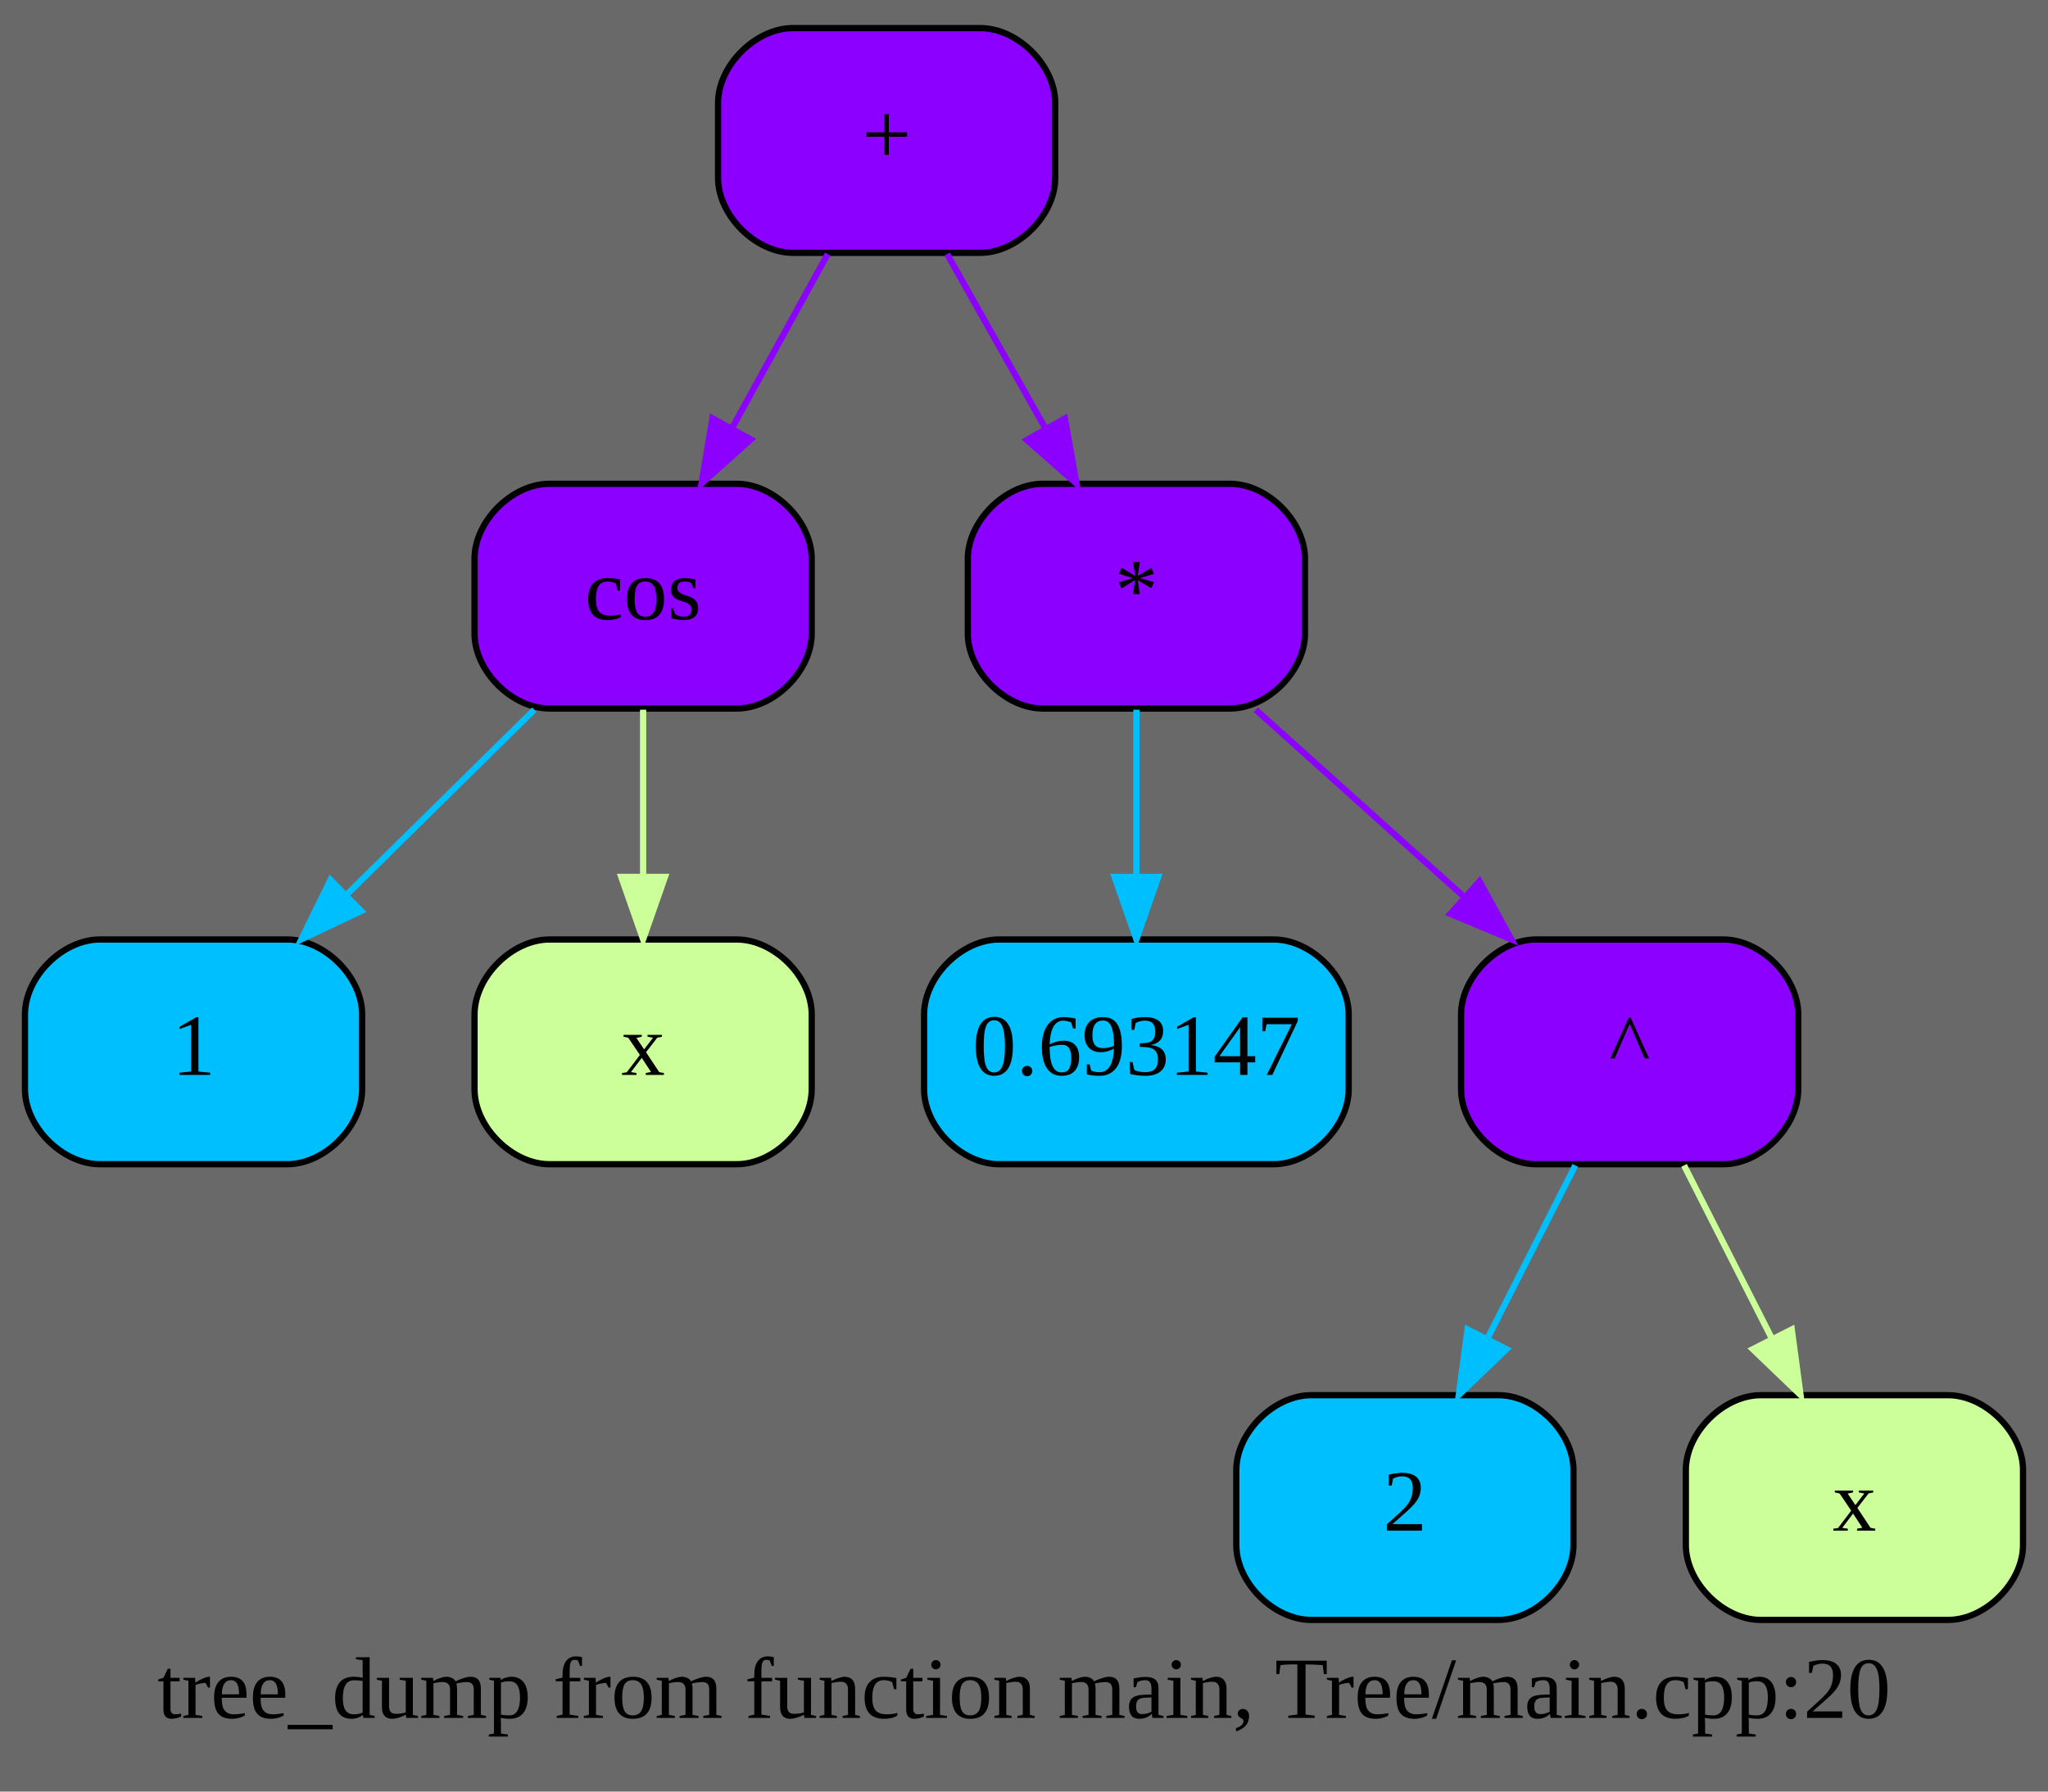
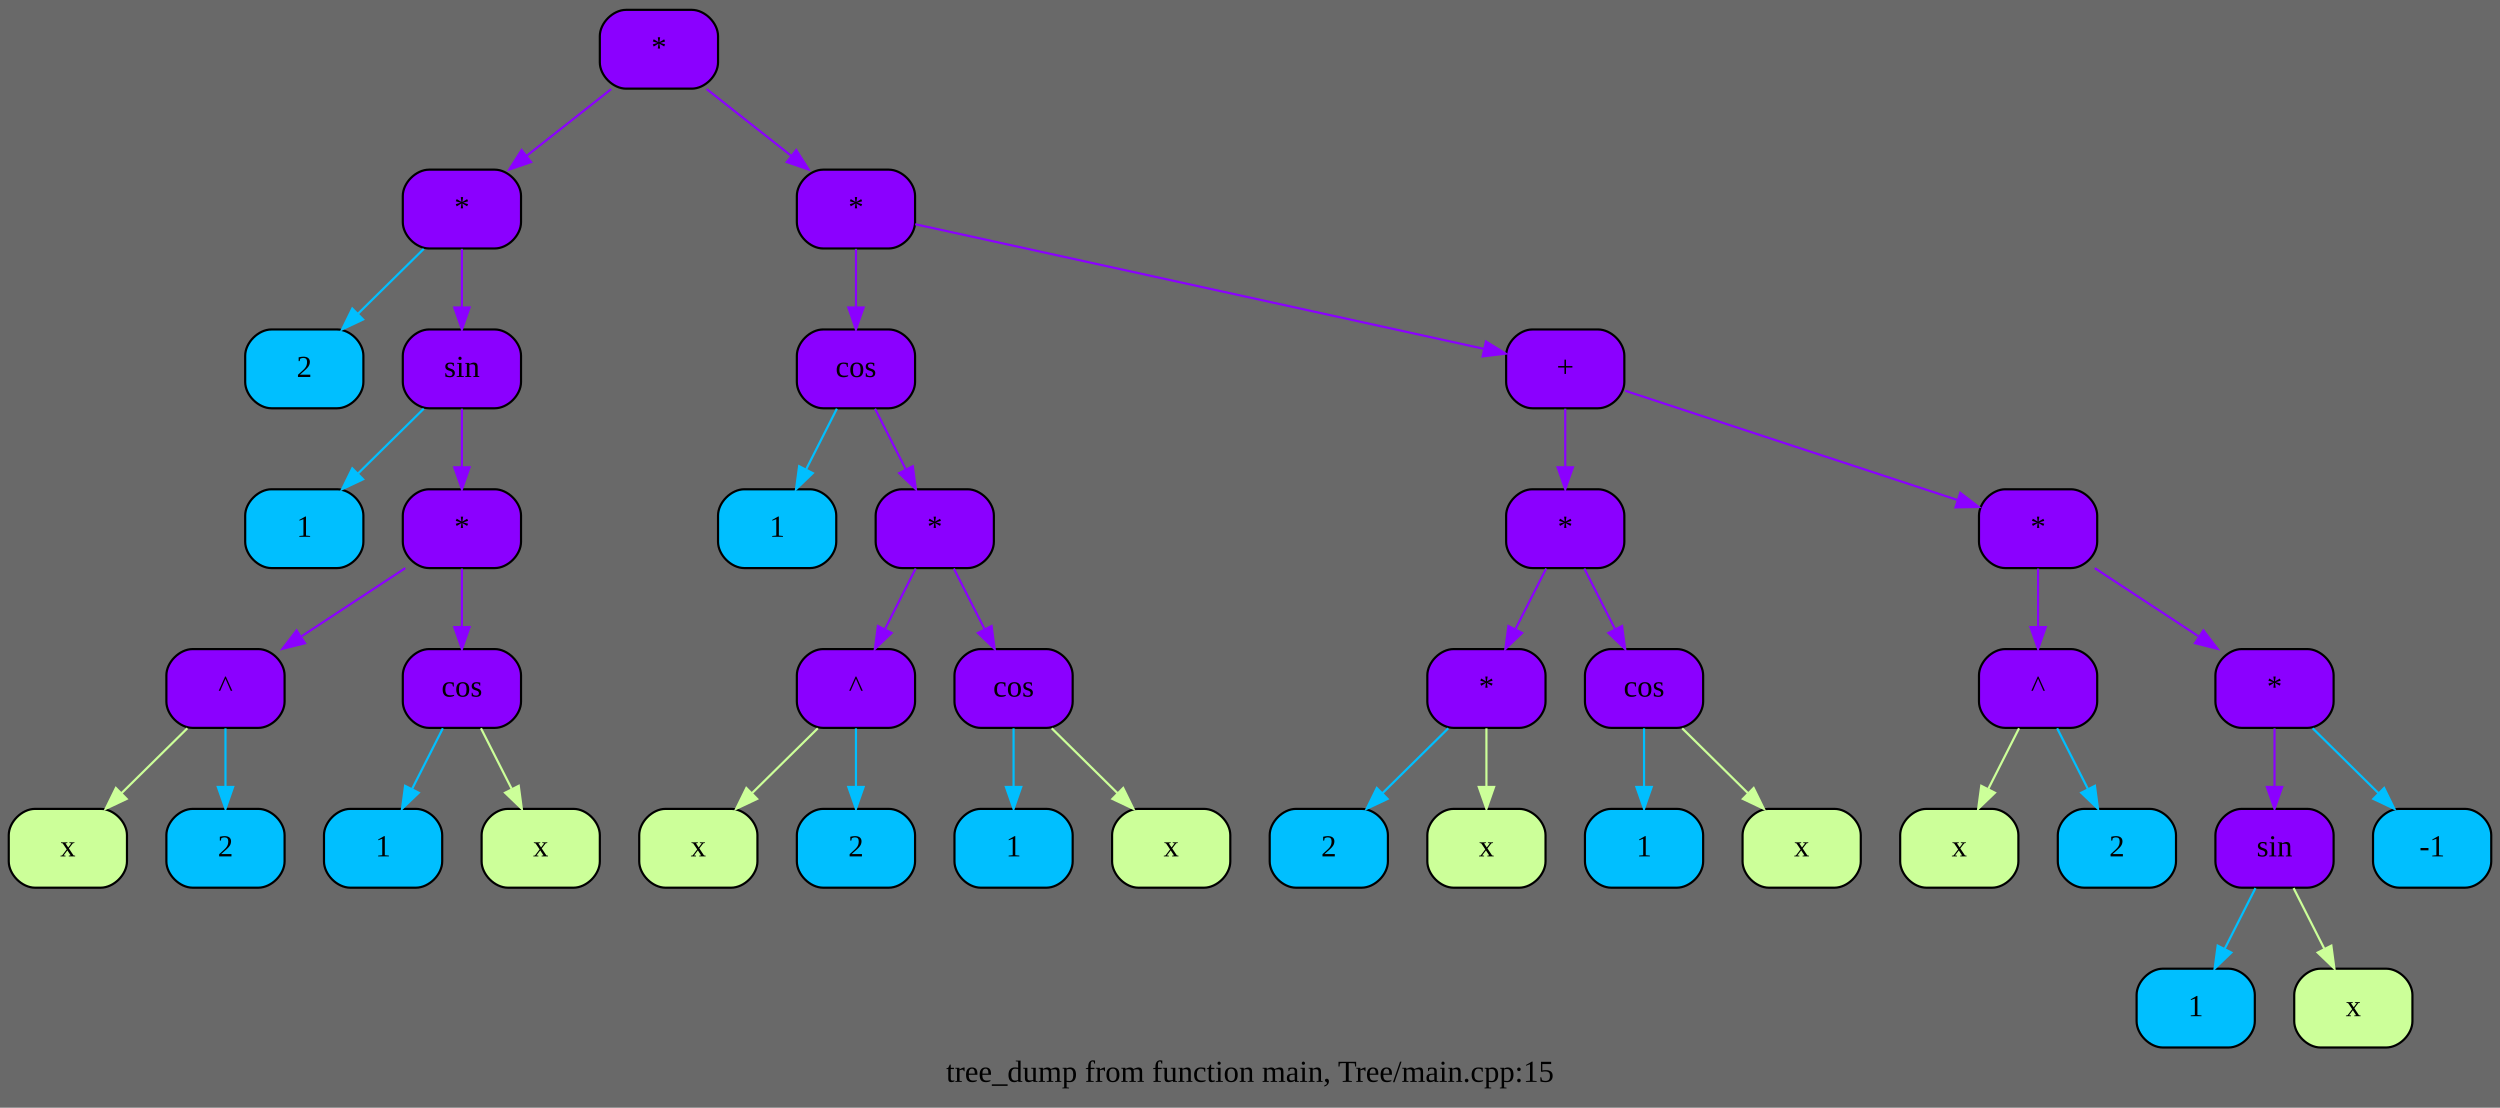
- <svg xmlns="http://www.w3.org/2000/svg" width="328pt" height="287pt" viewBox="0.00 0.00 328.00 287.00">
-   <g id="graph0" class="graph" transform="scale(1 1) rotate(0) translate(4 283)">
-     <polygon fill="#696969" stroke="none" points="-4,4 -4,-283 324,-283 324,4 -4,4" />
-     <text text-anchor="middle" x="160" y="-7.8" font-family="Times New Roman,serif" font-size="14.00">tree_dump from function main, Tree/main.cpp:20</text>
+ <svg xmlns="http://www.w3.org/2000/svg" width="1142pt" height="506pt" viewBox="0.00 0.00 1142.00 506.00">
+   <g id="graph0" class="graph" transform="scale(1 1) rotate(0) translate(4 502)">
+     <polygon fill="#696969" stroke="none" points="-4,4 -4,-502 1138,-502 1138,4 -4,4" />
+     <text text-anchor="middle" x="567" y="-7.8" font-family="Times New Roman,serif" font-size="14.00">tree_dump from function main, Tree/main.cpp:15</text>
    <g id="node1" class="node">
-       <path fill="#8b00ff" stroke="black" d="M123,-242.5C123,-242.5 153,-242.5 153,-242.5 159,-242.5 165,-248.5 165,-254.5 165,-254.5 165,-266.5 165,-266.5 165,-272.5 159,-278.5 153,-278.5 153,-278.5 123,-278.5 123,-278.5 117,-278.5 111,-272.5 111,-266.5 111,-266.5 111,-254.5 111,-254.5 111,-248.5 117,-242.5 123,-242.5" />
-       <text text-anchor="middle" x="138" y="-256.8" font-family="Times New Roman,serif" font-size="14.00">+</text>
+       <path fill="#8b00ff" stroke="black" d="M282,-461.5C282,-461.5 312,-461.5 312,-461.5 318,-461.5 324,-467.5 324,-473.5 324,-473.5 324,-485.5 324,-485.5 324,-491.5 318,-497.5 312,-497.5 312,-497.5 282,-497.5 282,-497.5 276,-497.5 270,-491.5 270,-485.5 270,-485.5 270,-473.5 270,-473.5 270,-467.5 276,-461.5 282,-461.5" />
+       <text text-anchor="middle" x="297" y="-475.8" font-family="Times New Roman,serif" font-size="14.00">*</text>
    </g>
    <g id="node2" class="node">
+       <path fill="#8b00ff" stroke="black" d="M192,-388.5C192,-388.5 222,-388.5 222,-388.5 228,-388.5 234,-394.5 234,-400.5 234,-400.5 234,-412.5 234,-412.5 234,-418.5 228,-424.5 222,-424.5 222,-424.5 192,-424.5 192,-424.5 186,-424.5 180,-418.5 180,-412.5 180,-412.5 180,-400.5 180,-400.5 180,-394.5 186,-388.5 192,-388.5" />
+       <text text-anchor="middle" x="207" y="-402.8" font-family="Times New Roman,serif" font-size="14.00">*</text>
+     </g>
+     <g id="edge1" class="edge">
+       <path fill="none" stroke="#8b00ff" d="M275.21,-461.31C263.61,-452.16 249.16,-440.76 236.56,-430.82" />
+       <polygon fill="#8b00ff" stroke="#8b00ff" points="238.6,-427.97 228.59,-424.53 234.27,-433.47 238.6,-427.97" />
+     </g>
+     <g id="node13" class="node">
+       <path fill="#8b00ff" stroke="black" d="M372,-388.5C372,-388.5 402,-388.5 402,-388.5 408,-388.5 414,-394.5 414,-400.5 414,-400.5 414,-412.5 414,-412.5 414,-418.5 408,-424.5 402,-424.5 402,-424.5 372,-424.5 372,-424.5 366,-424.5 360,-418.5 360,-412.5 360,-412.5 360,-400.5 360,-400.5 360,-394.5 366,-388.5 372,-388.5" />
+       <text text-anchor="middle" x="387" y="-402.8" font-family="Times New Roman,serif" font-size="14.00">*</text>
+     </g>
+     <g id="edge12" class="edge">
+       <path fill="none" stroke="#8b00ff" d="M318.79,-461.31C330.39,-452.16 344.84,-440.76 357.44,-430.82" />
+       <polygon fill="#8b00ff" stroke="#8b00ff" points="359.73,-433.47 365.41,-424.53 355.4,-427.97 359.73,-433.47" />
+     </g>
+     <g id="node3" class="node">
+       <path fill="#00bfff" stroke="black" d="M120,-315.5C120,-315.5 150,-315.5 150,-315.5 156,-315.5 162,-321.5 162,-327.5 162,-327.5 162,-339.5 162,-339.5 162,-345.5 156,-351.5 150,-351.5 150,-351.5 120,-351.5 120,-351.5 114,-351.5 108,-345.5 108,-339.5 108,-339.5 108,-327.5 108,-327.5 108,-321.5 114,-315.5 120,-315.5" />
+       <text text-anchor="middle" x="135" y="-329.8" font-family="Times New Roman,serif" font-size="14.00">2</text>
+     </g>
+     <g id="edge2" class="edge">
+       <path fill="none" stroke="#00bfff" d="M189.57,-388.31C180.55,-379.42 169.39,-368.41 159.51,-358.67" />
+       <polygon fill="#00bfff" stroke="#00bfff" points="161.85,-356.06 152.27,-351.53 156.93,-361.04 161.85,-356.06" />
+     </g>
+     <g id="node4" class="node">
+       <path fill="#8b00ff" stroke="black" d="M192,-315.5C192,-315.5 222,-315.5 222,-315.5 228,-315.5 234,-321.5 234,-327.5 234,-327.5 234,-339.5 234,-339.5 234,-345.5 228,-351.5 222,-351.5 222,-351.5 192,-351.5 192,-351.5 186,-351.5 180,-345.5 180,-339.5 180,-339.5 180,-327.5 180,-327.5 180,-321.5 186,-315.5 192,-315.5" />
+       <text text-anchor="middle" x="207" y="-329.8" font-family="Times New Roman,serif" font-size="14.00">sin</text>
+     </g>
+     <g id="edge3" class="edge">
+       <path fill="none" stroke="#8b00ff" d="M207,-388.31C207,-380.29 207,-370.55 207,-361.57" />
+       <polygon fill="#8b00ff" stroke="#8b00ff" points="210.5,-361.53 207,-351.53 203.5,-361.53 210.5,-361.53" />
+     </g>
+     <g id="node5" class="node">
+       <path fill="#00bfff" stroke="black" d="M120,-242.5C120,-242.5 150,-242.5 150,-242.5 156,-242.5 162,-248.5 162,-254.5 162,-254.5 162,-266.5 162,-266.5 162,-272.5 156,-278.5 150,-278.5 150,-278.5 120,-278.5 120,-278.5 114,-278.5 108,-272.5 108,-266.5 108,-266.5 108,-254.5 108,-254.5 108,-248.5 114,-242.5 120,-242.5" />
+       <text text-anchor="middle" x="135" y="-256.8" font-family="Times New Roman,serif" font-size="14.00">1</text>
+     </g>
+     <g id="edge4" class="edge">
+       <path fill="none" stroke="#00bfff" d="M189.57,-315.31C180.55,-306.42 169.39,-295.41 159.51,-285.67" />
+       <polygon fill="#00bfff" stroke="#00bfff" points="161.85,-283.06 152.27,-278.53 156.93,-288.04 161.85,-283.06" />
+     </g>
+     <g id="node6" class="node">
+       <path fill="#8b00ff" stroke="black" d="M192,-242.5C192,-242.5 222,-242.5 222,-242.5 228,-242.5 234,-248.5 234,-254.5 234,-254.5 234,-266.5 234,-266.5 234,-272.5 228,-278.5 222,-278.5 222,-278.5 192,-278.5 192,-278.5 186,-278.5 180,-272.5 180,-266.5 180,-266.5 180,-254.5 180,-254.5 180,-248.5 186,-242.5 192,-242.5" />
+       <text text-anchor="middle" x="207" y="-256.8" font-family="Times New Roman,serif" font-size="14.00">*</text>
+     </g>
+     <g id="edge5" class="edge">
+       <path fill="none" stroke="#8b00ff" d="M207,-315.31C207,-307.29 207,-297.55 207,-288.57" />
+       <polygon fill="#8b00ff" stroke="#8b00ff" points="210.5,-288.53 207,-278.53 203.5,-288.53 210.5,-288.53" />
+     </g>
+     <g id="node7" class="node">
      <path fill="#8b00ff" stroke="black" d="M84,-169.5C84,-169.5 114,-169.5 114,-169.5 120,-169.5 126,-175.5 126,-181.5 126,-181.5 126,-193.5 126,-193.5 126,-199.5 120,-205.5 114,-205.5 114,-205.5 84,-205.5 84,-205.5 78,-205.5 72,-199.5 72,-193.5 72,-193.5 72,-181.5 72,-181.5 72,-175.5 78,-169.5 84,-169.5" />
-       <text text-anchor="middle" x="99" y="-183.8" font-family="Times New Roman,serif" font-size="14.00">cos</text>
-     </g>
-     <g id="edge1" class="edge">
-       <path fill="none" stroke="#8b00ff" d="M128.56,-242.31C123.96,-233.94 118.33,-223.7 113.23,-214.4" />
-       <polygon fill="#8b00ff" stroke="#8b00ff" points="116.24,-212.61 108.35,-205.53 110.1,-215.98 116.24,-212.61" />
-     </g>
-     <g id="node5" class="node">
-       <path fill="#8b00ff" stroke="black" d="M163,-169.5C163,-169.5 193,-169.5 193,-169.5 199,-169.5 205,-175.5 205,-181.5 205,-181.5 205,-193.5 205,-193.5 205,-199.5 199,-205.5 193,-205.5 193,-205.5 163,-205.5 163,-205.5 157,-205.5 151,-199.5 151,-193.5 151,-193.5 151,-181.5 151,-181.5 151,-175.5 157,-169.5 163,-169.5" />
-       <text text-anchor="middle" x="178" y="-183.8" font-family="Times New Roman,serif" font-size="14.00">*</text>
-     </g>
-     <g id="edge4" class="edge">
-       <path fill="none" stroke="#8b00ff" d="M147.68,-242.31C152.4,-233.94 158.17,-223.7 163.41,-214.4" />
-       <polygon fill="#8b00ff" stroke="#8b00ff" points="166.55,-215.96 168.41,-205.53 160.45,-212.52 166.55,-215.96" />
-     </g>
-     <g id="node3" class="node">
-       <path fill="#00bfff" stroke="black" d="M12,-96.5C12,-96.5 42,-96.5 42,-96.5 48,-96.5 54,-102.5 54,-108.5 54,-108.5 54,-120.5 54,-120.5 54,-126.5 48,-132.5 42,-132.5 42,-132.5 12,-132.5 12,-132.5 6,-132.5 0,-126.5 0,-120.5 0,-120.5 0,-108.5 0,-108.5 0,-102.5 6,-96.5 12,-96.5" />
-       <text text-anchor="middle" x="27" y="-110.8" font-family="Times New Roman,serif" font-size="14.00">1</text>
-     </g>
-     <g id="edge2" class="edge">
-       <path fill="none" stroke="#00bfff" d="M81.57,-169.31C72.55,-160.42 61.39,-149.41 51.51,-139.67" />
-       <polygon fill="#00bfff" stroke="#00bfff" points="53.85,-137.06 44.27,-132.53 48.93,-142.04 53.85,-137.06" />
-     </g>
-     <g id="node4" class="node">
-       <path fill="#ccff99" stroke="black" d="M84,-96.5C84,-96.5 114,-96.5 114,-96.5 120,-96.5 126,-102.5 126,-108.5 126,-108.5 126,-120.5 126,-120.5 126,-126.5 120,-132.5 114,-132.5 114,-132.5 84,-132.5 84,-132.5 78,-132.5 72,-126.5 72,-120.5 72,-120.5 72,-108.5 72,-108.5 72,-102.5 78,-96.5 84,-96.5" />
-       <text text-anchor="middle" x="99" y="-110.8" font-family="Times New Roman,serif" font-size="14.00">x</text>
-     </g>
-     <g id="edge3" class="edge">
-       <path fill="none" stroke="#ccff99" d="M99,-169.31C99,-161.29 99,-151.55 99,-142.57" />
-       <polygon fill="#ccff99" stroke="#ccff99" points="102.5,-142.53 99,-132.53 95.5,-142.53 102.5,-142.53" />
-     </g>
-     <g id="node6" class="node">
-       <path fill="#00bfff" stroke="black" d="M156,-96.5C156,-96.5 200,-96.5 200,-96.5 206,-96.5 212,-102.5 212,-108.5 212,-108.5 212,-120.5 212,-120.5 212,-126.5 206,-132.5 200,-132.5 200,-132.5 156,-132.5 156,-132.5 150,-132.5 144,-126.5 144,-120.5 144,-120.5 144,-108.5 144,-108.5 144,-102.5 150,-96.5 156,-96.5" />
-       <text text-anchor="middle" x="178" y="-110.8" font-family="Times New Roman,serif" font-size="14.00">0.693147</text>
-     </g>
-     <g id="edge5" class="edge">
-       <path fill="none" stroke="#00bfff" d="M178,-169.31C178,-161.29 178,-151.55 178,-142.57" />
-       <polygon fill="#00bfff" stroke="#00bfff" points="181.5,-142.53 178,-132.53 174.5,-142.53 181.5,-142.53" />
-     </g>
-     <g id="node7" class="node">
-       <path fill="#8b00ff" stroke="black" d="M242,-96.5C242,-96.5 272,-96.5 272,-96.5 278,-96.5 284,-102.5 284,-108.5 284,-108.5 284,-120.5 284,-120.5 284,-126.5 278,-132.5 272,-132.5 272,-132.5 242,-132.5 242,-132.5 236,-132.5 230,-126.5 230,-120.5 230,-120.5 230,-108.5 230,-108.5 230,-102.5 236,-96.5 242,-96.5" />
-       <text text-anchor="middle" x="257" y="-110.8" font-family="Times New Roman,serif" font-size="14.00">^</text>
+       <text text-anchor="middle" x="99" y="-183.8" font-family="Times New Roman,serif" font-size="14.00">^</text>
    </g>
    <g id="edge6" class="edge">
-       <path fill="none" stroke="#8b00ff" d="M197.12,-169.31C207.12,-160.33 219.51,-149.19 230.42,-139.39" />
-       <polygon fill="#8b00ff" stroke="#8b00ff" points="232.95,-141.82 238.05,-132.53 228.28,-136.61 232.95,-141.82" />
+       <path fill="none" stroke="#8b00ff" d="M181.13,-242.49C166.94,-233.17 149.16,-221.47 133.77,-211.36" />
+       <polygon fill="#8b00ff" stroke="#8b00ff" points="135.31,-208.18 125.03,-205.61 131.47,-214.03 135.31,-208.18" />
+     </g>
+     <g id="node10" class="node">
+       <path fill="#8b00ff" stroke="black" d="M192,-169.5C192,-169.5 222,-169.5 222,-169.5 228,-169.5 234,-175.5 234,-181.5 234,-181.5 234,-193.5 234,-193.5 234,-199.5 228,-205.5 222,-205.5 222,-205.5 192,-205.5 192,-205.5 186,-205.5 180,-199.5 180,-193.5 180,-193.5 180,-181.5 180,-181.5 180,-175.5 186,-169.5 192,-169.5" />
+       <text text-anchor="middle" x="207" y="-183.8" font-family="Times New Roman,serif" font-size="14.00">cos</text>
+     </g>
+     <g id="edge9" class="edge">
+       <path fill="none" stroke="#8b00ff" d="M207,-242.31C207,-234.29 207,-224.55 207,-215.57" />
+       <polygon fill="#8b00ff" stroke="#8b00ff" points="210.5,-215.53 207,-205.53 203.5,-215.53 210.5,-215.53" />
    </g>
    <g id="node8" class="node">
-       <path fill="#00bfff" stroke="black" d="M206,-23.5C206,-23.5 236,-23.5 236,-23.5 242,-23.5 248,-29.5 248,-35.5 248,-35.5 248,-47.5 248,-47.5 248,-53.5 242,-59.5 236,-59.5 236,-59.5 206,-59.5 206,-59.5 200,-59.5 194,-53.5 194,-47.5 194,-47.5 194,-35.5 194,-35.5 194,-29.5 200,-23.5 206,-23.5" />
-       <text text-anchor="middle" x="221" y="-37.8" font-family="Times New Roman,serif" font-size="14.00">2</text>
+       <path fill="#ccff99" stroke="black" d="M12,-96.5C12,-96.5 42,-96.5 42,-96.5 48,-96.5 54,-102.5 54,-108.5 54,-108.5 54,-120.5 54,-120.5 54,-126.5 48,-132.5 42,-132.5 42,-132.5 12,-132.5 12,-132.5 6,-132.5 0,-126.5 0,-120.5 0,-120.5 0,-108.5 0,-108.5 0,-102.5 6,-96.5 12,-96.5" />
+       <text text-anchor="middle" x="27" y="-110.8" font-family="Times New Roman,serif" font-size="14.00">x</text>
    </g>
    <g id="edge7" class="edge">
-       <path fill="none" stroke="#00bfff" d="M248.29,-96.31C244.08,-88.03 238.95,-77.91 234.28,-68.69" />
-       <polygon fill="#00bfff" stroke="#00bfff" points="237.28,-66.87 229.63,-59.53 231.04,-70.03 237.28,-66.87" />
+       <path fill="none" stroke="#ccff99" d="M81.57,-169.31C72.55,-160.42 61.39,-149.41 51.51,-139.67" />
+       <polygon fill="#ccff99" stroke="#ccff99" points="53.85,-137.06 44.27,-132.53 48.93,-142.04 53.85,-137.06" />
    </g>
    <g id="node9" class="node">
-       <path fill="#ccff99" stroke="black" d="M278,-23.5C278,-23.5 308,-23.5 308,-23.5 314,-23.5 320,-29.5 320,-35.5 320,-35.5 320,-47.5 320,-47.5 320,-53.5 314,-59.5 308,-59.5 308,-59.5 278,-59.5 278,-59.5 272,-59.5 266,-53.5 266,-47.5 266,-47.5 266,-35.5 266,-35.5 266,-29.5 272,-23.5 278,-23.5" />
-       <text text-anchor="middle" x="293" y="-37.8" font-family="Times New Roman,serif" font-size="14.00">x</text>
+       <path fill="#00bfff" stroke="black" d="M84,-96.5C84,-96.5 114,-96.5 114,-96.5 120,-96.5 126,-102.5 126,-108.5 126,-108.5 126,-120.5 126,-120.5 126,-126.5 120,-132.5 114,-132.5 114,-132.5 84,-132.5 84,-132.5 78,-132.5 72,-126.5 72,-120.5 72,-120.5 72,-108.5 72,-108.5 72,-102.5 78,-96.5 84,-96.5" />
+       <text text-anchor="middle" x="99" y="-110.8" font-family="Times New Roman,serif" font-size="14.00">2</text>
    </g>
    <g id="edge8" class="edge">
-       <path fill="none" stroke="#ccff99" d="M265.71,-96.31C269.92,-88.03 275.05,-77.91 279.72,-68.69" />
-       <polygon fill="#ccff99" stroke="#ccff99" points="282.96,-70.03 284.37,-59.53 276.72,-66.87 282.96,-70.03" />
+       <path fill="none" stroke="#00bfff" d="M99,-169.31C99,-161.29 99,-151.55 99,-142.57" />
+       <polygon fill="#00bfff" stroke="#00bfff" points="102.5,-142.53 99,-132.53 95.5,-142.53 102.5,-142.53" />
+     </g>
+     <g id="node11" class="node">
+       <path fill="#00bfff" stroke="black" d="M156,-96.5C156,-96.5 186,-96.5 186,-96.5 192,-96.5 198,-102.5 198,-108.5 198,-108.5 198,-120.5 198,-120.5 198,-126.5 192,-132.5 186,-132.5 186,-132.5 156,-132.5 156,-132.5 150,-132.5 144,-126.5 144,-120.5 144,-120.5 144,-108.5 144,-108.5 144,-102.5 150,-96.5 156,-96.5" />
+       <text text-anchor="middle" x="171" y="-110.8" font-family="Times New Roman,serif" font-size="14.00">1</text>
+     </g>
+     <g id="edge10" class="edge">
+       <path fill="none" stroke="#00bfff" d="M198.29,-169.31C194.08,-161.03 188.95,-150.91 184.28,-141.69" />
+       <polygon fill="#00bfff" stroke="#00bfff" points="187.28,-139.87 179.63,-132.53 181.04,-143.03 187.28,-139.87" />
+     </g>
+     <g id="node12" class="node">
+       <path fill="#ccff99" stroke="black" d="M228,-96.5C228,-96.5 258,-96.5 258,-96.5 264,-96.5 270,-102.5 270,-108.5 270,-108.5 270,-120.5 270,-120.5 270,-126.5 264,-132.5 258,-132.5 258,-132.5 228,-132.5 228,-132.5 222,-132.5 216,-126.5 216,-120.5 216,-120.5 216,-108.5 216,-108.5 216,-102.5 222,-96.5 228,-96.5" />
+       <text text-anchor="middle" x="243" y="-110.8" font-family="Times New Roman,serif" font-size="14.00">x</text>
+     </g>
+     <g id="edge11" class="edge">
+       <path fill="none" stroke="#ccff99" d="M215.71,-169.31C219.92,-161.03 225.05,-150.91 229.72,-141.69" />
+       <polygon fill="#ccff99" stroke="#ccff99" points="232.96,-143.03 234.37,-132.53 226.72,-139.87 232.96,-143.03" />
+     </g>
+     <g id="node14" class="node">
+       <path fill="#8b00ff" stroke="black" d="M372,-315.5C372,-315.5 402,-315.5 402,-315.5 408,-315.5 414,-321.5 414,-327.5 414,-327.5 414,-339.5 414,-339.5 414,-345.5 408,-351.5 402,-351.5 402,-351.5 372,-351.5 372,-351.5 366,-351.5 360,-345.5 360,-339.5 360,-339.5 360,-327.5 360,-327.5 360,-321.5 366,-315.5 372,-315.5" />
+       <text text-anchor="middle" x="387" y="-329.8" font-family="Times New Roman,serif" font-size="14.00">cos</text>
+     </g>
+     <g id="edge13" class="edge">
+       <path fill="none" stroke="#8b00ff" d="M387,-388.31C387,-380.29 387,-370.55 387,-361.57" />
+       <polygon fill="#8b00ff" stroke="#8b00ff" points="390.5,-361.53 387,-351.53 383.5,-361.53 390.5,-361.53" />
+     </g>
+     <g id="node23" class="node">
+       <path fill="#8b00ff" stroke="black" d="M696,-315.5C696,-315.5 726,-315.5 726,-315.5 732,-315.5 738,-321.5 738,-327.5 738,-327.5 738,-339.5 738,-339.5 738,-345.5 732,-351.5 726,-351.5 726,-351.5 696,-351.5 696,-351.5 690,-351.5 684,-345.5 684,-339.5 684,-339.5 684,-327.5 684,-327.5 684,-321.5 690,-315.5 696,-315.5" />
+       <text text-anchor="middle" x="711" y="-329.8" font-family="Times New Roman,serif" font-size="14.00">+</text>
+     </g>
+     <g id="edge22" class="edge">
+       <path fill="none" stroke="#8b00ff" d="M414.07,-399.57C471.96,-386.88 607.88,-357.1 673.82,-342.65" />
+       <polygon fill="#8b00ff" stroke="#8b00ff" points="674.76,-346.02 683.78,-340.46 673.26,-339.19 674.76,-346.02" />
+     </g>
+     <g id="node15" class="node">
+       <path fill="#00bfff" stroke="black" d="M336,-242.5C336,-242.5 366,-242.5 366,-242.5 372,-242.5 378,-248.5 378,-254.5 378,-254.5 378,-266.5 378,-266.5 378,-272.5 372,-278.5 366,-278.5 366,-278.5 336,-278.5 336,-278.5 330,-278.5 324,-272.5 324,-266.5 324,-266.5 324,-254.5 324,-254.5 324,-248.5 330,-242.5 336,-242.5" />
+       <text text-anchor="middle" x="351" y="-256.8" font-family="Times New Roman,serif" font-size="14.00">1</text>
+     </g>
+     <g id="edge14" class="edge">
+       <path fill="none" stroke="#00bfff" d="M378.29,-315.31C374.08,-307.03 368.95,-296.91 364.28,-287.69" />
+       <polygon fill="#00bfff" stroke="#00bfff" points="367.28,-285.87 359.63,-278.53 361.04,-289.03 367.28,-285.87" />
+     </g>
+     <g id="node16" class="node">
+       <path fill="#8b00ff" stroke="black" d="M408,-242.5C408,-242.5 438,-242.5 438,-242.5 444,-242.5 450,-248.5 450,-254.5 450,-254.5 450,-266.5 450,-266.5 450,-272.5 444,-278.5 438,-278.5 438,-278.5 408,-278.5 408,-278.5 402,-278.5 396,-272.5 396,-266.5 396,-266.5 396,-254.5 396,-254.5 396,-248.5 402,-242.5 408,-242.5" />
+       <text text-anchor="middle" x="423" y="-256.8" font-family="Times New Roman,serif" font-size="14.00">*</text>
+     </g>
+     <g id="edge15" class="edge">
+       <path fill="none" stroke="#8b00ff" d="M395.71,-315.31C399.92,-307.03 405.05,-296.91 409.72,-287.69" />
+       <polygon fill="#8b00ff" stroke="#8b00ff" points="412.96,-289.03 414.37,-278.53 406.72,-285.87 412.96,-289.03" />
+     </g>
+     <g id="node17" class="node">
+       <path fill="#8b00ff" stroke="black" d="M372,-169.5C372,-169.5 402,-169.5 402,-169.5 408,-169.5 414,-175.5 414,-181.5 414,-181.5 414,-193.5 414,-193.5 414,-199.5 408,-205.5 402,-205.5 402,-205.5 372,-205.5 372,-205.5 366,-205.5 360,-199.5 360,-193.5 360,-193.5 360,-181.5 360,-181.5 360,-175.5 366,-169.5 372,-169.5" />
+       <text text-anchor="middle" x="387" y="-183.8" font-family="Times New Roman,serif" font-size="14.00">^</text>
+     </g>
+     <g id="edge16" class="edge">
+       <path fill="none" stroke="#8b00ff" d="M414.29,-242.31C410.08,-234.03 404.95,-223.91 400.28,-214.69" />
+       <polygon fill="#8b00ff" stroke="#8b00ff" points="403.28,-212.87 395.63,-205.53 397.04,-216.03 403.28,-212.87" />
+     </g>
+     <g id="node20" class="node">
+       <path fill="#8b00ff" stroke="black" d="M444,-169.5C444,-169.5 474,-169.5 474,-169.5 480,-169.5 486,-175.5 486,-181.5 486,-181.5 486,-193.5 486,-193.5 486,-199.5 480,-205.5 474,-205.5 474,-205.5 444,-205.5 444,-205.5 438,-205.5 432,-199.5 432,-193.5 432,-193.5 432,-181.5 432,-181.5 432,-175.5 438,-169.5 444,-169.5" />
+       <text text-anchor="middle" x="459" y="-183.8" font-family="Times New Roman,serif" font-size="14.00">cos</text>
+     </g>
+     <g id="edge19" class="edge">
+       <path fill="none" stroke="#8b00ff" d="M431.71,-242.31C435.92,-234.03 441.05,-223.91 445.72,-214.69" />
+       <polygon fill="#8b00ff" stroke="#8b00ff" points="448.96,-216.03 450.37,-205.53 442.72,-212.87 448.96,-216.03" />
+     </g>
+     <g id="node18" class="node">
+       <path fill="#ccff99" stroke="black" d="M300,-96.5C300,-96.5 330,-96.5 330,-96.5 336,-96.5 342,-102.5 342,-108.5 342,-108.5 342,-120.5 342,-120.5 342,-126.5 336,-132.5 330,-132.5 330,-132.5 300,-132.5 300,-132.5 294,-132.5 288,-126.5 288,-120.5 288,-120.5 288,-108.5 288,-108.5 288,-102.5 294,-96.5 300,-96.5" />
+       <text text-anchor="middle" x="315" y="-110.8" font-family="Times New Roman,serif" font-size="14.00">x</text>
+     </g>
+     <g id="edge17" class="edge">
+       <path fill="none" stroke="#ccff99" d="M369.57,-169.31C360.55,-160.42 349.39,-149.41 339.51,-139.67" />
+       <polygon fill="#ccff99" stroke="#ccff99" points="341.85,-137.06 332.27,-132.53 336.93,-142.04 341.85,-137.06" />
+     </g>
+     <g id="node19" class="node">
+       <path fill="#00bfff" stroke="black" d="M372,-96.5C372,-96.5 402,-96.5 402,-96.5 408,-96.5 414,-102.5 414,-108.5 414,-108.5 414,-120.5 414,-120.5 414,-126.5 408,-132.5 402,-132.5 402,-132.5 372,-132.5 372,-132.5 366,-132.5 360,-126.5 360,-120.5 360,-120.5 360,-108.5 360,-108.5 360,-102.5 366,-96.5 372,-96.5" />
+       <text text-anchor="middle" x="387" y="-110.8" font-family="Times New Roman,serif" font-size="14.00">2</text>
+     </g>
+     <g id="edge18" class="edge">
+       <path fill="none" stroke="#00bfff" d="M387,-169.31C387,-161.29 387,-151.55 387,-142.57" />
+       <polygon fill="#00bfff" stroke="#00bfff" points="390.5,-142.53 387,-132.53 383.5,-142.53 390.5,-142.53" />
+     </g>
+     <g id="node21" class="node">
+       <path fill="#00bfff" stroke="black" d="M444,-96.5C444,-96.5 474,-96.5 474,-96.5 480,-96.5 486,-102.5 486,-108.5 486,-108.5 486,-120.5 486,-120.5 486,-126.5 480,-132.5 474,-132.5 474,-132.5 444,-132.5 444,-132.5 438,-132.5 432,-126.5 432,-120.5 432,-120.5 432,-108.5 432,-108.5 432,-102.5 438,-96.5 444,-96.5" />
+       <text text-anchor="middle" x="459" y="-110.8" font-family="Times New Roman,serif" font-size="14.00">1</text>
+     </g>
+     <g id="edge20" class="edge">
+       <path fill="none" stroke="#00bfff" d="M459,-169.31C459,-161.29 459,-151.55 459,-142.57" />
+       <polygon fill="#00bfff" stroke="#00bfff" points="462.5,-142.53 459,-132.53 455.5,-142.53 462.5,-142.53" />
+     </g>
+     <g id="node22" class="node">
+       <path fill="#ccff99" stroke="black" d="M516,-96.5C516,-96.5 546,-96.5 546,-96.5 552,-96.5 558,-102.5 558,-108.5 558,-108.5 558,-120.5 558,-120.5 558,-126.5 552,-132.5 546,-132.5 546,-132.5 516,-132.5 516,-132.5 510,-132.5 504,-126.5 504,-120.5 504,-120.5 504,-108.5 504,-108.5 504,-102.5 510,-96.5 516,-96.5" />
+       <text text-anchor="middle" x="531" y="-110.8" font-family="Times New Roman,serif" font-size="14.00">x</text>
+     </g>
+     <g id="edge21" class="edge">
+       <path fill="none" stroke="#ccff99" d="M476.43,-169.31C485.45,-160.42 496.61,-149.41 506.49,-139.67" />
+       <polygon fill="#ccff99" stroke="#ccff99" points="509.07,-142.04 513.73,-132.53 504.15,-137.06 509.07,-142.04" />
+     </g>
+     <g id="node24" class="node">
+       <path fill="#8b00ff" stroke="black" d="M696,-242.5C696,-242.5 726,-242.5 726,-242.5 732,-242.5 738,-248.5 738,-254.5 738,-254.5 738,-266.5 738,-266.5 738,-272.5 732,-278.5 726,-278.5 726,-278.5 696,-278.5 696,-278.5 690,-278.5 684,-272.5 684,-266.5 684,-266.5 684,-254.5 684,-254.5 684,-248.5 690,-242.5 696,-242.5" />
+       <text text-anchor="middle" x="711" y="-256.8" font-family="Times New Roman,serif" font-size="14.00">*</text>
+     </g>
+     <g id="edge23" class="edge">
+       <path fill="none" stroke="#8b00ff" d="M711,-315.31C711,-307.29 711,-297.55 711,-288.57" />
+       <polygon fill="#8b00ff" stroke="#8b00ff" points="714.5,-288.53 711,-278.53 707.5,-288.53 714.5,-288.53" />
+     </g>
+     <g id="node31" class="node">
+       <path fill="#8b00ff" stroke="black" d="M912,-242.5C912,-242.5 942,-242.5 942,-242.5 948,-242.5 954,-248.5 954,-254.5 954,-254.5 954,-266.5 954,-266.5 954,-272.5 948,-278.5 942,-278.5 942,-278.5 912,-278.5 912,-278.5 906,-278.5 900,-272.5 900,-266.5 900,-266.5 900,-254.5 900,-254.5 900,-248.5 906,-242.5 912,-242.5" />
+       <text text-anchor="middle" x="927" y="-256.8" font-family="Times New Roman,serif" font-size="14.00">*</text>
+     </g>
+     <g id="edge30" class="edge">
+       <path fill="none" stroke="#8b00ff" d="M738.36,-323.51C776.9,-310.84 847.29,-287.7 890.33,-273.55" />
+       <polygon fill="#8b00ff" stroke="#8b00ff" points="891.46,-276.87 899.87,-270.42 889.27,-270.22 891.46,-276.87" />
+     </g>
+     <g id="node25" class="node">
+       <path fill="#8b00ff" stroke="black" d="M660,-169.5C660,-169.5 690,-169.5 690,-169.5 696,-169.5 702,-175.5 702,-181.5 702,-181.5 702,-193.5 702,-193.5 702,-199.5 696,-205.5 690,-205.5 690,-205.5 660,-205.5 660,-205.5 654,-205.5 648,-199.5 648,-193.5 648,-193.5 648,-181.5 648,-181.5 648,-175.5 654,-169.5 660,-169.5" />
+       <text text-anchor="middle" x="675" y="-183.8" font-family="Times New Roman,serif" font-size="14.00">*</text>
+     </g>
+     <g id="edge24" class="edge">
+       <path fill="none" stroke="#8b00ff" d="M702.29,-242.31C698.08,-234.03 692.95,-223.91 688.28,-214.69" />
+       <polygon fill="#8b00ff" stroke="#8b00ff" points="691.28,-212.87 683.63,-205.53 685.04,-216.03 691.28,-212.87" />
+     </g>
+     <g id="node28" class="node">
+       <path fill="#8b00ff" stroke="black" d="M732,-169.5C732,-169.5 762,-169.5 762,-169.5 768,-169.5 774,-175.5 774,-181.5 774,-181.5 774,-193.5 774,-193.5 774,-199.5 768,-205.5 762,-205.5 762,-205.5 732,-205.5 732,-205.5 726,-205.5 720,-199.5 720,-193.5 720,-193.5 720,-181.5 720,-181.5 720,-175.5 726,-169.5 732,-169.5" />
+       <text text-anchor="middle" x="747" y="-183.8" font-family="Times New Roman,serif" font-size="14.00">cos</text>
+     </g>
+     <g id="edge27" class="edge">
+       <path fill="none" stroke="#8b00ff" d="M719.71,-242.31C723.92,-234.03 729.05,-223.91 733.72,-214.69" />
+       <polygon fill="#8b00ff" stroke="#8b00ff" points="736.96,-216.03 738.37,-205.53 730.72,-212.87 736.96,-216.03" />
+     </g>
+     <g id="node26" class="node">
+       <path fill="#00bfff" stroke="black" d="M588,-96.5C588,-96.5 618,-96.5 618,-96.5 624,-96.5 630,-102.5 630,-108.5 630,-108.5 630,-120.5 630,-120.5 630,-126.5 624,-132.5 618,-132.5 618,-132.5 588,-132.5 588,-132.5 582,-132.5 576,-126.5 576,-120.5 576,-120.5 576,-108.5 576,-108.5 576,-102.5 582,-96.5 588,-96.5" />
+       <text text-anchor="middle" x="603" y="-110.8" font-family="Times New Roman,serif" font-size="14.00">2</text>
+     </g>
+     <g id="edge25" class="edge">
+       <path fill="none" stroke="#00bfff" d="M657.57,-169.31C648.55,-160.42 637.39,-149.41 627.51,-139.67" />
+       <polygon fill="#00bfff" stroke="#00bfff" points="629.85,-137.06 620.27,-132.53 624.93,-142.04 629.85,-137.06" />
+     </g>
+     <g id="node27" class="node">
+       <path fill="#ccff99" stroke="black" d="M660,-96.5C660,-96.5 690,-96.5 690,-96.5 696,-96.5 702,-102.5 702,-108.5 702,-108.5 702,-120.5 702,-120.5 702,-126.5 696,-132.5 690,-132.5 690,-132.5 660,-132.5 660,-132.5 654,-132.5 648,-126.5 648,-120.5 648,-120.5 648,-108.5 648,-108.5 648,-102.5 654,-96.5 660,-96.5" />
+       <text text-anchor="middle" x="675" y="-110.8" font-family="Times New Roman,serif" font-size="14.00">x</text>
+     </g>
+     <g id="edge26" class="edge">
+       <path fill="none" stroke="#ccff99" d="M675,-169.31C675,-161.29 675,-151.55 675,-142.57" />
+       <polygon fill="#ccff99" stroke="#ccff99" points="678.5,-142.53 675,-132.53 671.5,-142.53 678.5,-142.53" />
+     </g>
+     <g id="node29" class="node">
+       <path fill="#00bfff" stroke="black" d="M732,-96.5C732,-96.5 762,-96.5 762,-96.5 768,-96.5 774,-102.5 774,-108.5 774,-108.5 774,-120.5 774,-120.5 774,-126.5 768,-132.5 762,-132.5 762,-132.5 732,-132.5 732,-132.5 726,-132.5 720,-126.5 720,-120.5 720,-120.5 720,-108.5 720,-108.5 720,-102.5 726,-96.5 732,-96.5" />
+       <text text-anchor="middle" x="747" y="-110.8" font-family="Times New Roman,serif" font-size="14.00">1</text>
+     </g>
+     <g id="edge28" class="edge">
+       <path fill="none" stroke="#00bfff" d="M747,-169.31C747,-161.29 747,-151.55 747,-142.57" />
+       <polygon fill="#00bfff" stroke="#00bfff" points="750.5,-142.53 747,-132.53 743.5,-142.53 750.5,-142.53" />
+     </g>
+     <g id="node30" class="node">
+       <path fill="#ccff99" stroke="black" d="M804,-96.5C804,-96.5 834,-96.5 834,-96.5 840,-96.5 846,-102.5 846,-108.5 846,-108.5 846,-120.5 846,-120.5 846,-126.5 840,-132.5 834,-132.5 834,-132.5 804,-132.5 804,-132.5 798,-132.5 792,-126.5 792,-120.5 792,-120.5 792,-108.5 792,-108.5 792,-102.5 798,-96.5 804,-96.5" />
+       <text text-anchor="middle" x="819" y="-110.8" font-family="Times New Roman,serif" font-size="14.00">x</text>
+     </g>
+     <g id="edge29" class="edge">
+       <path fill="none" stroke="#ccff99" d="M764.43,-169.31C773.45,-160.42 784.61,-149.41 794.49,-139.67" />
+       <polygon fill="#ccff99" stroke="#ccff99" points="797.07,-142.04 801.73,-132.53 792.15,-137.06 797.07,-142.04" />
+     </g>
+     <g id="node32" class="node">
+       <path fill="#8b00ff" stroke="black" d="M912,-169.5C912,-169.5 942,-169.5 942,-169.5 948,-169.5 954,-175.5 954,-181.5 954,-181.5 954,-193.5 954,-193.5 954,-199.5 948,-205.5 942,-205.5 942,-205.5 912,-205.5 912,-205.5 906,-205.5 900,-199.5 900,-193.5 900,-193.5 900,-181.5 900,-181.5 900,-175.5 906,-169.5 912,-169.5" />
+       <text text-anchor="middle" x="927" y="-183.8" font-family="Times New Roman,serif" font-size="14.00">^</text>
+     </g>
+     <g id="edge31" class="edge">
+       <path fill="none" stroke="#8b00ff" d="M927,-242.31C927,-234.29 927,-224.55 927,-215.57" />
+       <polygon fill="#8b00ff" stroke="#8b00ff" points="930.5,-215.53 927,-205.53 923.5,-215.53 930.5,-215.53" />
+     </g>
+     <g id="node35" class="node">
+       <path fill="#8b00ff" stroke="black" d="M1020,-169.5C1020,-169.5 1050,-169.5 1050,-169.5 1056,-169.5 1062,-175.5 1062,-181.5 1062,-181.5 1062,-193.5 1062,-193.5 1062,-199.5 1056,-205.5 1050,-205.5 1050,-205.5 1020,-205.5 1020,-205.5 1014,-205.5 1008,-199.5 1008,-193.5 1008,-193.5 1008,-181.5 1008,-181.5 1008,-175.5 1014,-169.5 1020,-169.5" />
+       <text text-anchor="middle" x="1035" y="-183.8" font-family="Times New Roman,serif" font-size="14.00">*</text>
+     </g>
+     <g id="edge34" class="edge">
+       <path fill="none" stroke="#8b00ff" d="M952.87,-242.49C967.06,-233.17 984.84,-221.47 1000.23,-211.36" />
+       <polygon fill="#8b00ff" stroke="#8b00ff" points="1002.53,-214.03 1008.97,-205.61 998.69,-208.18 1002.53,-214.03" />
+     </g>
+     <g id="node33" class="node">
+       <path fill="#ccff99" stroke="black" d="M876,-96.5C876,-96.5 906,-96.5 906,-96.5 912,-96.5 918,-102.5 918,-108.5 918,-108.5 918,-120.5 918,-120.5 918,-126.5 912,-132.5 906,-132.5 906,-132.5 876,-132.5 876,-132.5 870,-132.5 864,-126.5 864,-120.5 864,-120.5 864,-108.5 864,-108.5 864,-102.5 870,-96.5 876,-96.5" />
+       <text text-anchor="middle" x="891" y="-110.8" font-family="Times New Roman,serif" font-size="14.00">x</text>
+     </g>
+     <g id="edge32" class="edge">
+       <path fill="none" stroke="#ccff99" d="M918.29,-169.31C914.08,-161.03 908.95,-150.91 904.28,-141.69" />
+       <polygon fill="#ccff99" stroke="#ccff99" points="907.28,-139.87 899.63,-132.53 901.04,-143.03 907.28,-139.87" />
+     </g>
+     <g id="node34" class="node">
+       <path fill="#00bfff" stroke="black" d="M948,-96.5C948,-96.5 978,-96.5 978,-96.5 984,-96.5 990,-102.5 990,-108.5 990,-108.5 990,-120.5 990,-120.5 990,-126.5 984,-132.5 978,-132.5 978,-132.5 948,-132.5 948,-132.5 942,-132.5 936,-126.5 936,-120.5 936,-120.5 936,-108.5 936,-108.5 936,-102.5 942,-96.5 948,-96.5" />
+       <text text-anchor="middle" x="963" y="-110.8" font-family="Times New Roman,serif" font-size="14.00">2</text>
+     </g>
+     <g id="edge33" class="edge">
+       <path fill="none" stroke="#00bfff" d="M935.71,-169.31C939.92,-161.03 945.05,-150.91 949.72,-141.69" />
+       <polygon fill="#00bfff" stroke="#00bfff" points="952.96,-143.03 954.37,-132.53 946.72,-139.87 952.96,-143.03" />
+     </g>
+     <g id="node36" class="node">
+       <path fill="#8b00ff" stroke="black" d="M1020,-96.5C1020,-96.5 1050,-96.5 1050,-96.5 1056,-96.5 1062,-102.5 1062,-108.5 1062,-108.5 1062,-120.5 1062,-120.5 1062,-126.5 1056,-132.5 1050,-132.5 1050,-132.5 1020,-132.5 1020,-132.5 1014,-132.5 1008,-126.5 1008,-120.5 1008,-120.5 1008,-108.5 1008,-108.5 1008,-102.5 1014,-96.5 1020,-96.5" />
+       <text text-anchor="middle" x="1035" y="-110.8" font-family="Times New Roman,serif" font-size="14.00">sin</text>
+     </g>
+     <g id="edge35" class="edge">
+       <path fill="none" stroke="#8b00ff" d="M1035,-169.31C1035,-161.29 1035,-151.55 1035,-142.57" />
+       <polygon fill="#8b00ff" stroke="#8b00ff" points="1038.5,-142.53 1035,-132.53 1031.5,-142.53 1038.5,-142.53" />
+     </g>
+     <g id="node39" class="node">
+       <path fill="#00bfff" stroke="black" d="M1092,-96.5C1092,-96.5 1122,-96.5 1122,-96.5 1128,-96.5 1134,-102.5 1134,-108.5 1134,-108.5 1134,-120.5 1134,-120.5 1134,-126.5 1128,-132.5 1122,-132.5 1122,-132.5 1092,-132.5 1092,-132.5 1086,-132.5 1080,-126.5 1080,-120.5 1080,-120.5 1080,-108.5 1080,-108.5 1080,-102.5 1086,-96.5 1092,-96.5" />
+       <text text-anchor="middle" x="1107" y="-110.8" font-family="Times New Roman,serif" font-size="14.00">-1</text>
+     </g>
+     <g id="edge38" class="edge">
+       <path fill="none" stroke="#00bfff" d="M1052.43,-169.31C1061.45,-160.42 1072.61,-149.41 1082.49,-139.67" />
+       <polygon fill="#00bfff" stroke="#00bfff" points="1085.07,-142.04 1089.73,-132.53 1080.15,-137.06 1085.07,-142.04" />
+     </g>
+     <g id="node37" class="node">
+       <path fill="#00bfff" stroke="black" d="M984,-23.5C984,-23.5 1014,-23.5 1014,-23.5 1020,-23.5 1026,-29.5 1026,-35.5 1026,-35.5 1026,-47.5 1026,-47.5 1026,-53.5 1020,-59.5 1014,-59.5 1014,-59.5 984,-59.5 984,-59.5 978,-59.5 972,-53.5 972,-47.5 972,-47.5 972,-35.5 972,-35.5 972,-29.5 978,-23.5 984,-23.5" />
+       <text text-anchor="middle" x="999" y="-37.8" font-family="Times New Roman,serif" font-size="14.00">1</text>
+     </g>
+     <g id="edge36" class="edge">
+       <path fill="none" stroke="#00bfff" d="M1026.29,-96.31C1022.08,-88.03 1016.95,-77.91 1012.28,-68.69" />
+       <polygon fill="#00bfff" stroke="#00bfff" points="1015.28,-66.87 1007.63,-59.53 1009.04,-70.03 1015.28,-66.87" />
+     </g>
+     <g id="node38" class="node">
+       <path fill="#ccff99" stroke="black" d="M1056,-23.5C1056,-23.5 1086,-23.5 1086,-23.5 1092,-23.5 1098,-29.5 1098,-35.5 1098,-35.5 1098,-47.5 1098,-47.5 1098,-53.5 1092,-59.5 1086,-59.5 1086,-59.5 1056,-59.5 1056,-59.5 1050,-59.5 1044,-53.5 1044,-47.5 1044,-47.5 1044,-35.5 1044,-35.5 1044,-29.5 1050,-23.5 1056,-23.5" />
+       <text text-anchor="middle" x="1071" y="-37.8" font-family="Times New Roman,serif" font-size="14.00">x</text>
+     </g>
+     <g id="edge37" class="edge">
+       <path fill="none" stroke="#ccff99" d="M1043.71,-96.31C1047.92,-88.03 1053.05,-77.91 1057.72,-68.69" />
+       <polygon fill="#ccff99" stroke="#ccff99" points="1060.96,-70.03 1062.37,-59.53 1054.72,-66.87 1060.96,-70.03" />
    </g>
  </g>
</svg>
